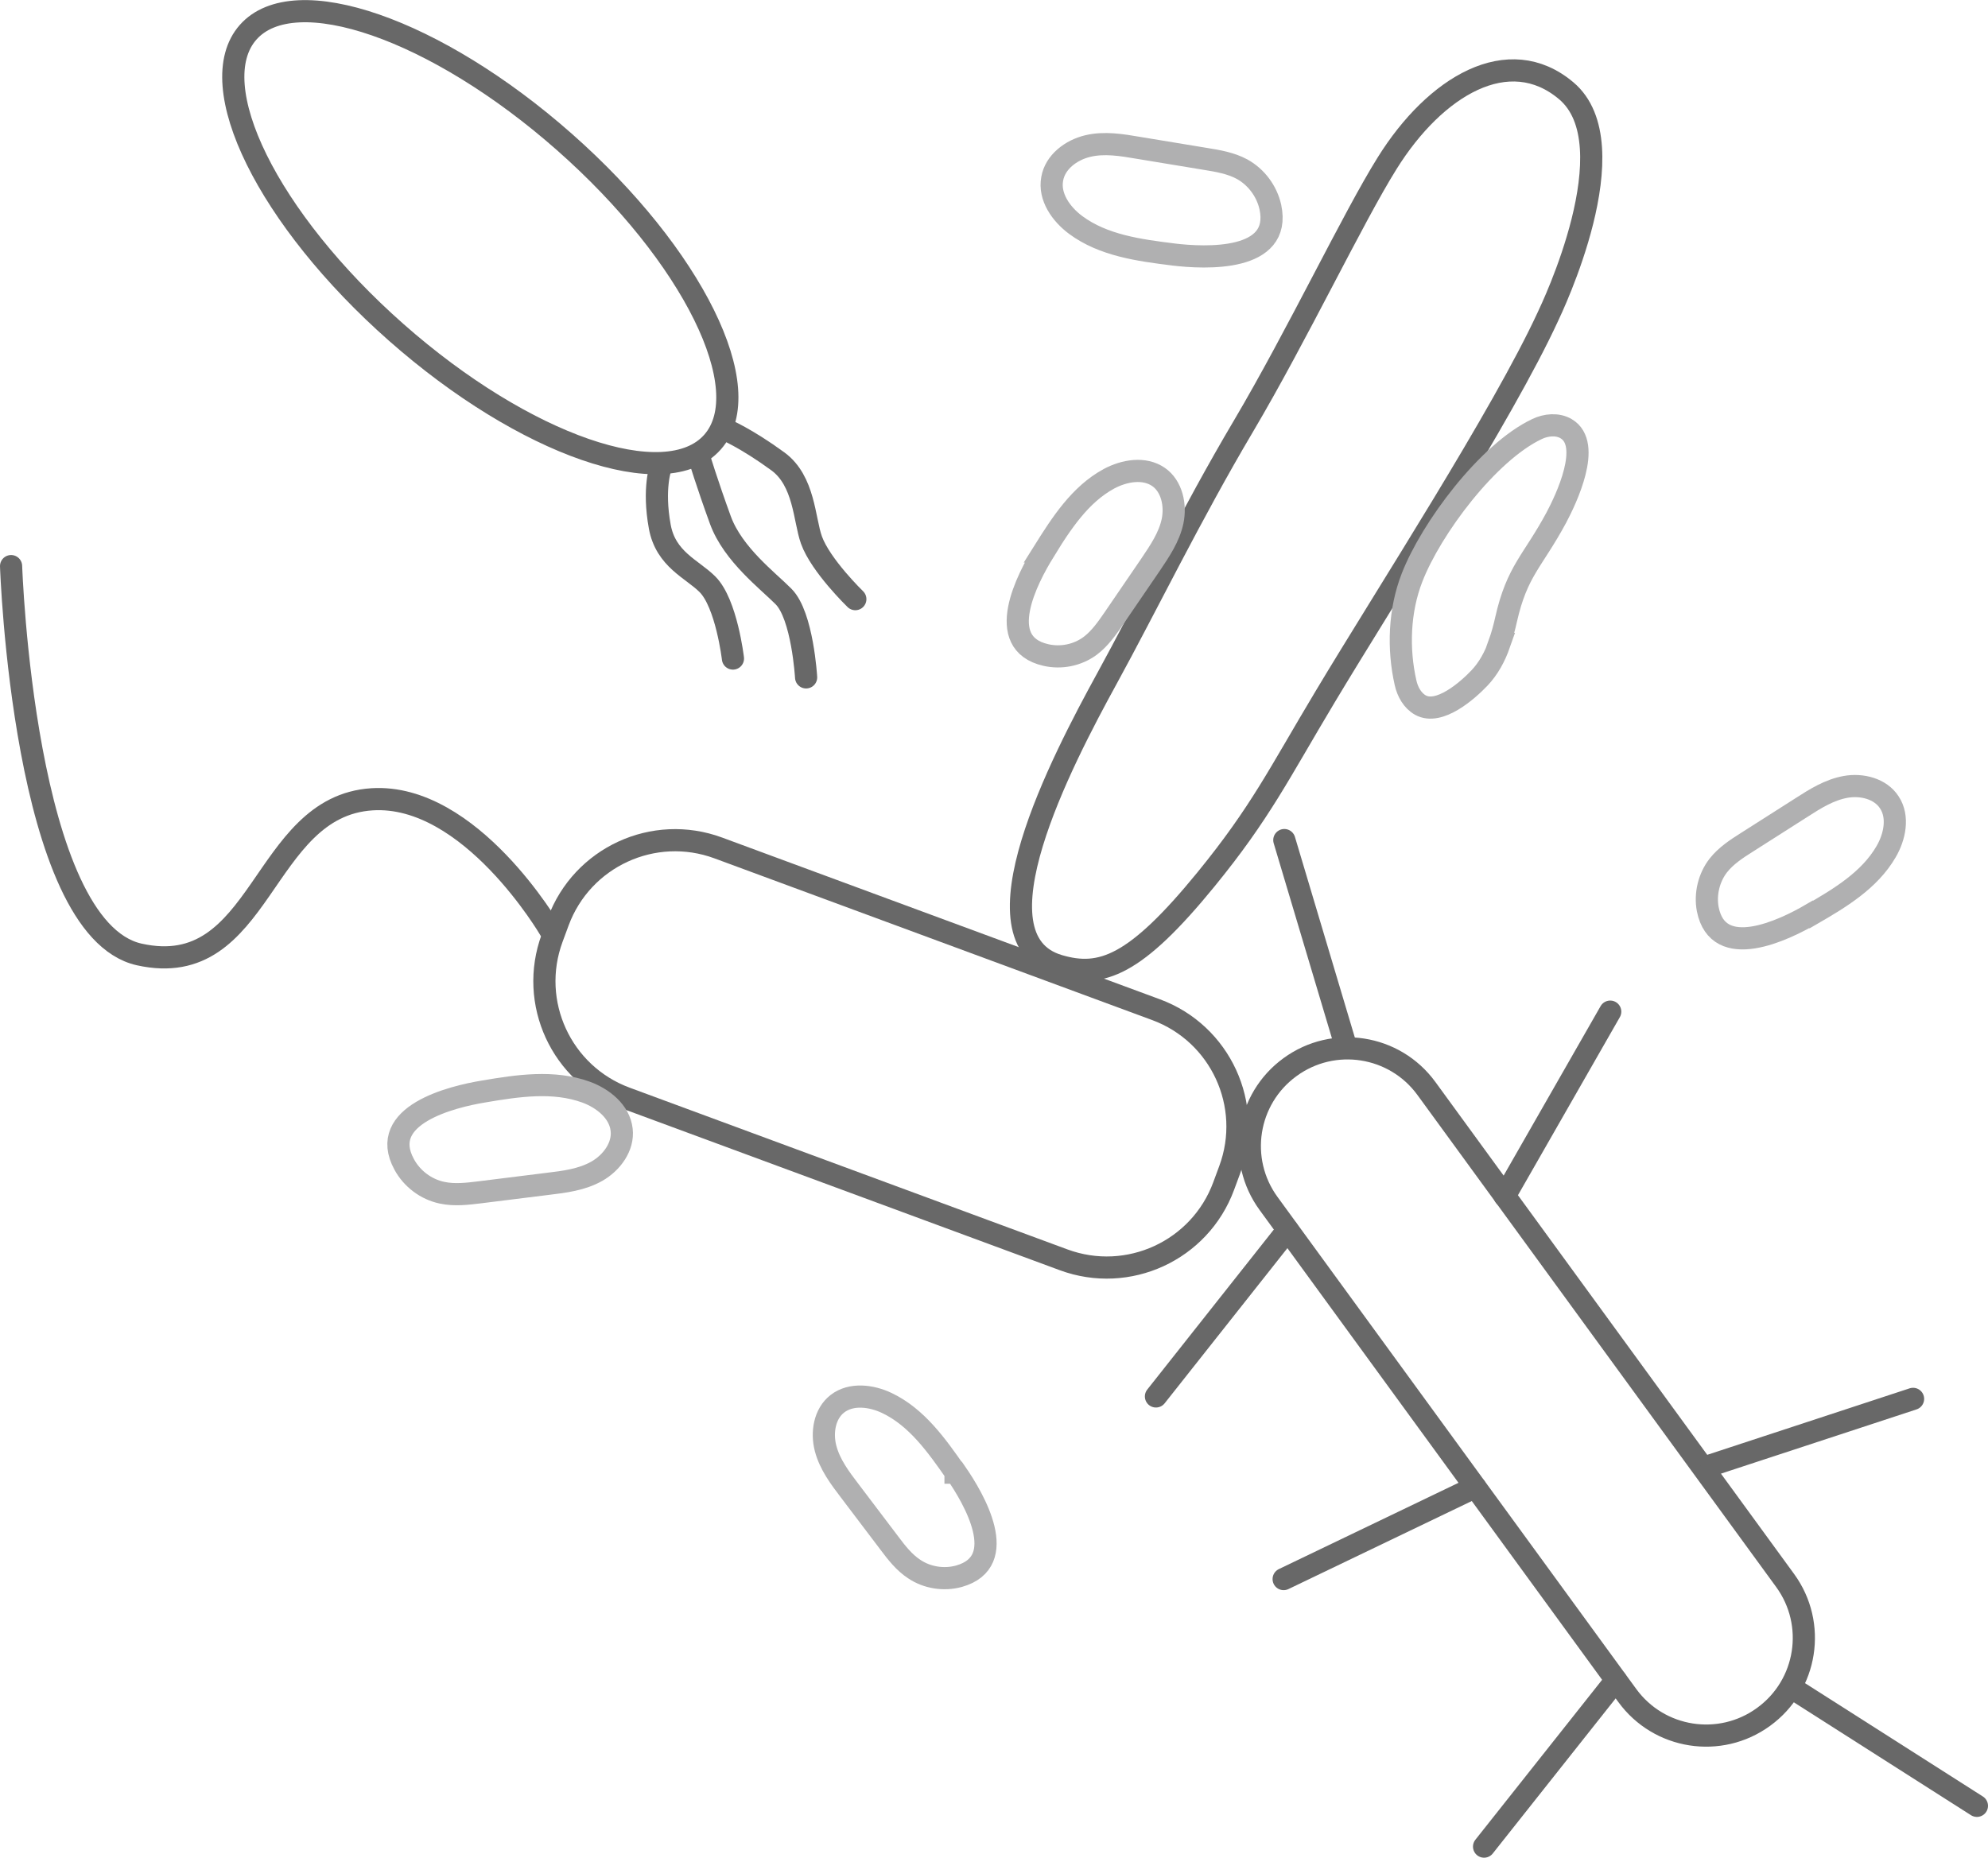
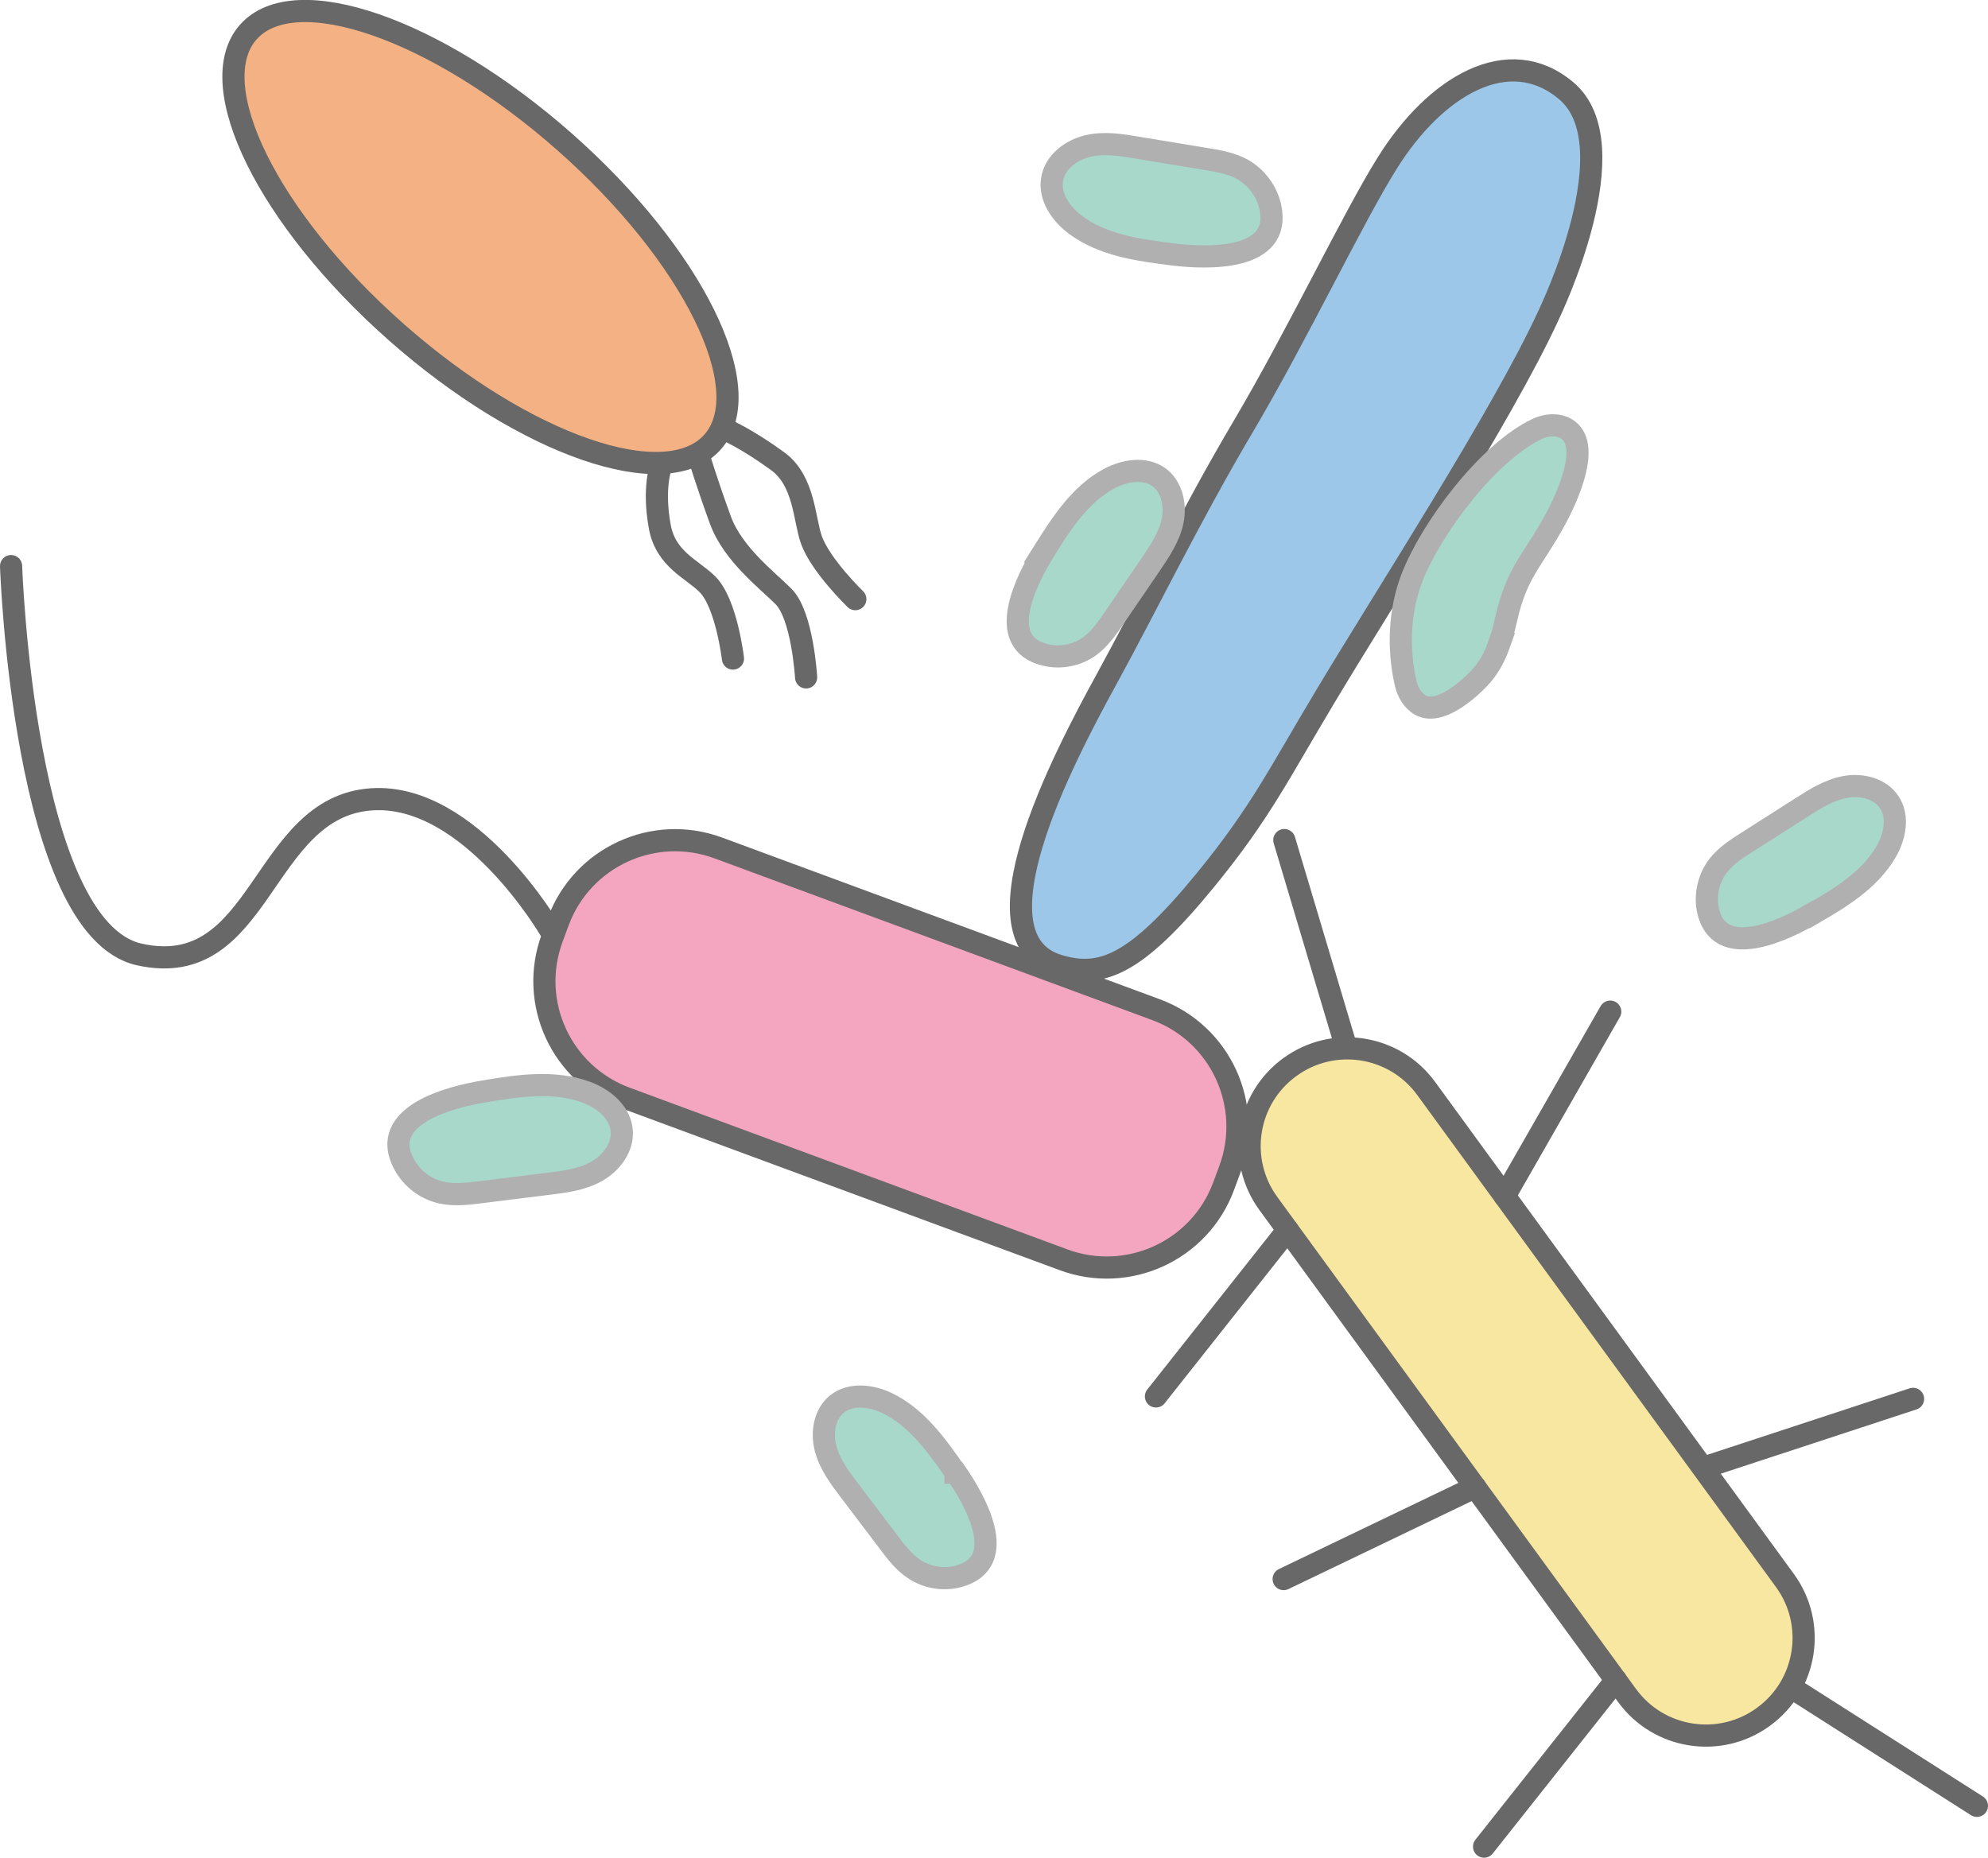
<svg xmlns="http://www.w3.org/2000/svg" id="Layer_1" version="1.1" viewBox="0 0 89.67 83.81">
  <defs>
    <style>
-       .st0, .st1, .st2, .st3, .st4, .st5 {
-         fill: none;
-       }
- 
-       .st0, .st1, .st4 {
-         stroke-miterlimit: 10;
-       }
- 
-       .st0, .st2, .st3, .st4, .st5 {
-         stroke: #686868;
-       }
- 
-       .st1 {
-         stroke: #b0b0b1;
-       }
- 
-       .st2 {
+       .st0 {
        stroke-miterlimit: 10;
        stroke-width: 1px;
      }

-       .st3 {
+       .st0, .st1, .st2, .st3, .st4, .st5 {
+         stroke: #686868;
+       }
+ 
+       .st0, .st3 {
+         fill: #f7e7a1;
+       }
+ 
+       .st1 {
+         fill: #9cc7e8;
+       }
+ 
+       .st1, .st3, .st5, .st6 {
+         stroke-miterlimit: 10;
+       }
+ 
+       .st2 {
+         fill: #f4b183;
        stroke-miterlimit: 10;
        stroke-width: 1px;
      }

-       .st4, .st5 {
+       .st2, .st3, .st5 {
        stroke-linecap: round;
      }

-       .st5 {
+       .st4 {
+         fill: #f4a6c1;
        stroke-miterlimit: 10;
        stroke-width: 1px;
      }
+ 
+       .st5 {
+         fill: none;
+       }
+ 
+       .st6 {
+         fill: #a8d8c9;
+         stroke: #b0b0b1;
+       }
    </style>
  </defs>
-   <path class="st1" d="M52.92,11.48c-1.54-.19-3.16-.41-4.4-1.33-.66-.49-1.21-1.27-1.06-2.08.13-.76.85-1.3,1.6-1.48s1.53-.05,2.29.08c1.01.17,2.02.33,3.03.5.56.09,1.14.19,1.64.46.64.35,1.12.99,1.28,1.71.53,2.47-2.91,2.32-4.39,2.14h.01Z" />
-   <path class="st0" d="M49.93,30.61c-2.05,3.74-6.23,11.76-2.17,12.96,1.91.56,3.44.02,6.64-3.9,2.47-3.03,3.27-4.73,5.38-8.25,2.73-4.56,7.99-12.68,10.05-17.16.13-.28,3.72-7.73.81-10.17-2.59-2.18-5.9-.21-8.07,3.27-1.54,2.46-4.05,7.75-6.48,11.86-2.37,4-4.4,8.18-6.16,11.39Z" />
-   <path class="st1" d="M47.08,24.88c.79-1.26,1.63-2.57,2.94-3.28.69-.37,1.59-.53,2.24-.08.6.42.78,1.27.63,1.99s-.58,1.35-.99,1.96c-.55.81-1.11,1.62-1.66,2.43-.31.45-.63.91-1.07,1.24-.57.42-1.31.57-2,.41-2.36-.54-.83-3.46-.08-4.67h0Z" />
-   <path class="st1" d="M81.7,41.26c1.28-.74,2.62-1.54,3.37-2.83.4-.68.58-1.58.15-2.23-.4-.62-1.24-.83-1.97-.7s-1.37.53-1.99.93c-.83.53-1.65,1.05-2.48,1.58-.46.29-.93.6-1.27,1.03-.43.55-.61,1.3-.48,1.98.47,2.37,3.43.95,4.66.23h0Z" />
-   <path class="st1" d="M43.1,66.43c-.85-1.22-1.75-2.49-3.09-3.13-.71-.34-1.62-.45-2.24.03-.58.45-.72,1.3-.53,2.02s.64,1.32,1.09,1.91c.59.78,1.18,1.56,1.78,2.35.33.44.67.88,1.13,1.18.58.39,1.34.51,2.02.32,2.33-.66.67-3.5-.14-4.67h-.02Z" />
-   <path class="st1" d="M67.63,29.05c-.2.57-.49,1.11-.9,1.54-.54.57-1.82,1.69-2.66,1.22-.36-.2-.58-.6-.67-1-.35-1.54-.29-3.26.29-4.75.86-2.22,3.42-5.65,5.63-6.7.41-.2.93-.25,1.32-.02,1.19.7,0,3.18-.44,4.01-1.07,1.99-1.77,2.39-2.27,4.61-.08.36-.18.73-.31,1.09h.01Z" />
+   <path class="st6" d="M52.92,11.48c-1.54-.19-3.16-.41-4.4-1.33-.66-.49-1.21-1.27-1.06-2.08.13-.76.85-1.3,1.6-1.48s1.53-.05,2.29.08c1.01.17,2.02.33,3.03.5.56.09,1.14.19,1.64.46.64.35,1.12.99,1.28,1.71.53,2.47-2.91,2.32-4.39,2.14,0,0,0,0,.01,0Z" />
+   <path class="st1" d="M49.93,30.61c-2.05,3.74-6.23,11.76-2.17,12.96,1.91.56,3.44.02,6.64-3.9,2.47-3.03,3.27-4.73,5.38-8.25,2.73-4.56,7.99-12.68,10.05-17.16.13-.28,3.72-7.73.81-10.17-2.59-2.18-5.9-.21-8.07,3.27-1.54,2.46-4.05,7.75-6.48,11.86-2.37,4-4.4,8.18-6.16,11.39Z" />
+   <path class="st6" d="M47.08,24.88c.79-1.26,1.63-2.57,2.94-3.28.69-.37,1.59-.53,2.24-.08.6.42.78,1.27.63,1.99s-.58,1.35-.99,1.96c-.55.81-1.11,1.62-1.66,2.43-.31.45-.63.91-1.07,1.24-.57.42-1.31.57-2,.41-2.36-.54-.83-3.46-.08-4.67h0Z" />
+   <path class="st6" d="M81.7,41.26c1.28-.74,2.62-1.54,3.37-2.83.4-.68.58-1.58.15-2.23-.4-.62-1.24-.83-1.97-.7s-1.37.53-1.99.93c-.83.53-1.65,1.05-2.48,1.58-.46.29-.93.6-1.27,1.03-.43.55-.61,1.3-.48,1.98.47,2.37,3.43.95,4.66.23h0Z" />
+   <path class="st6" d="M43.1,66.43c-.85-1.22-1.75-2.49-3.09-3.13-.71-.34-1.62-.45-2.24.03-.58.45-.72,1.3-.53,2.02s.64,1.32,1.09,1.91c.59.78,1.18,1.56,1.78,2.35.33.44.67.88,1.13,1.18.58.39,1.34.51,2.02.32,2.33-.66.67-3.5-.14-4.67h-.02Z" />
+   <path class="st6" d="M67.63,29.05c-.2.57-.49,1.11-.9,1.54-.54.57-1.82,1.69-2.66,1.22-.36-.2-.58-.6-.67-1-.35-1.54-.29-3.26.29-4.75.86-2.22,3.42-5.65,5.63-6.7.41-.2.93-.25,1.32-.02,1.19.7,0,3.18-.44,4.01-1.07,1.99-1.77,2.39-2.27,4.61-.08.36-.18.73-.31,1.09,0,0,.01,0,.01,0Z" />
+   <path class="st5" d="M.5,25.54s.55,16.35,5.78,17.52c5.58,1.24,5.47-6.68,10.5-7,4.44-.28,8.03,5.89,8.03,5.89" />
+   <rect class="st4" x="34.17" y="31.4" width="12.03" height="32.29" rx="5.62" ry="5.62" transform="translate(-18.34 68.76) rotate(-69.72)" />
+   <path class="st6" d="M21.83,49.24c1.53-.26,3.14-.5,4.6.03.77.28,1.52.88,1.61,1.7.09.76-.45,1.49-1.12,1.87s-1.46.48-2.22.57c-1.02.13-2.03.25-3.05.38-.57.07-1.15.14-1.71.02-.72-.15-1.36-.63-1.71-1.28-1.21-2.22,2.13-3.05,3.6-3.29Z" />
+   <path class="st5" d="M29.81,21.04s-.37.97-.05,2.72c.27,1.48,1.46,1.91,2.15,2.6.86.86,1.15,3.35,1.15,3.35" />
+   <path class="st5" d="M31.52,20.58s.37,1.23.98,2.9c.57,1.54,2.15,2.73,2.84,3.43.86.86,1.02,3.65,1.02,3.65" />
+   <path class="st5" d="M32.72,19.38s.92.38,2.36,1.43c1.21.88,1.19,2.63,1.52,3.55.41,1.15,1.98,2.67,1.98,2.67" />
+   <ellipse class="st2" cx="21.67" cy="10.7" rx="5.73" ry="13.97" transform="translate(-.69 19.86) rotate(-48.57)" />
  <g>
-     <path class="st4" d="M.5,25.54s.55,16.35,5.78,17.52c5.58,1.24,5.47-6.68,10.5-7,4.44-.28,8.03,5.89,8.03,5.89" />
-     <rect class="st3" x="34.17" y="31.4" width="12.03" height="32.29" rx="5.62" ry="5.62" transform="translate(-18.34 68.76) rotate(-69.72)" />
-   </g>
-   <path class="st1" d="M21.83,49.24c1.53-.26,3.14-.5,4.6.03.77.28,1.52.88,1.61,1.7.09.76-.45,1.49-1.12,1.87s-1.46.48-2.22.57c-1.02.13-2.03.25-3.05.38-.57.07-1.15.14-1.71.02-.72-.15-1.36-.63-1.71-1.28-1.21-2.22,2.13-3.05,3.6-3.29Z" />
-   <g>
-     <path class="st4" d="M29.81,21.04s-.37.97-.05,2.72c.27,1.48,1.46,1.91,2.15,2.6.86.86,1.15,3.35,1.15,3.35" />
-     <path class="st4" d="M31.52,20.58s.37,1.23.98,2.9c.57,1.54,2.15,2.73,2.84,3.43.86.86,1.02,3.65,1.02,3.65" />
-     <path class="st4" d="M32.72,19.38s.92.38,2.36,1.43c1.21.88,1.19,2.63,1.52,3.55.41,1.15,1.98,2.67,1.98,2.67" />
-     <ellipse class="st5" cx="21.66" cy="10.7" rx="5.73" ry="13.97" transform="translate(-.69 19.86) rotate(-48.57)" />
-   </g>
-   <g>
-     <rect class="st2" x="64.46" y="44.66" width="8.81" height="36.27" rx="4.4" ry="4.4" transform="translate(-23.77 52.62) rotate(-36.09)" />
-     <line class="st4" x1="67.87" y1="53.96" x2="72.63" y2="45.64" />
-     <line class="st4" x1="77.19" y1="66.1" x2="86.29" y2="63.11" />
-     <line class="st4" x1="57.9" y1="71.24" x2="66.54" y2="67.09" />
-     <line class="st4" x1="52.14" y1="63" x2="58.08" y2="55.49" />
-     <line class="st4" x1="66.94" y1="83.31" x2="72.89" y2="75.8" />
-     <line class="st4" x1="89.17" y1="81.47" x2="81.09" y2="76.32" />
-     <line class="st4" x1="60.67" y1="47.08" x2="57.93" y2="37.9" />
+     <rect class="st0" x="64.46" y="44.66" width="8.81" height="36.27" rx="4.4" ry="4.4" transform="translate(-23.78 52.62) rotate(-36.09)" />
+     <line class="st3" x1="67.87" y1="53.96" x2="72.63" y2="45.64" />
+     <line class="st3" x1="77.19" y1="66.1" x2="86.29" y2="63.11" />
+     <line class="st3" x1="57.9" y1="71.24" x2="66.54" y2="67.09" />
+     <line class="st3" x1="52.14" y1="63" x2="58.08" y2="55.49" />
+     <line class="st3" x1="66.94" y1="83.31" x2="72.89" y2="75.8" />
+     <line class="st3" x1="89.17" y1="81.47" x2="81.09" y2="76.32" />
+     <line class="st3" x1="60.67" y1="47.08" x2="57.93" y2="37.9" />
  </g>
</svg>
